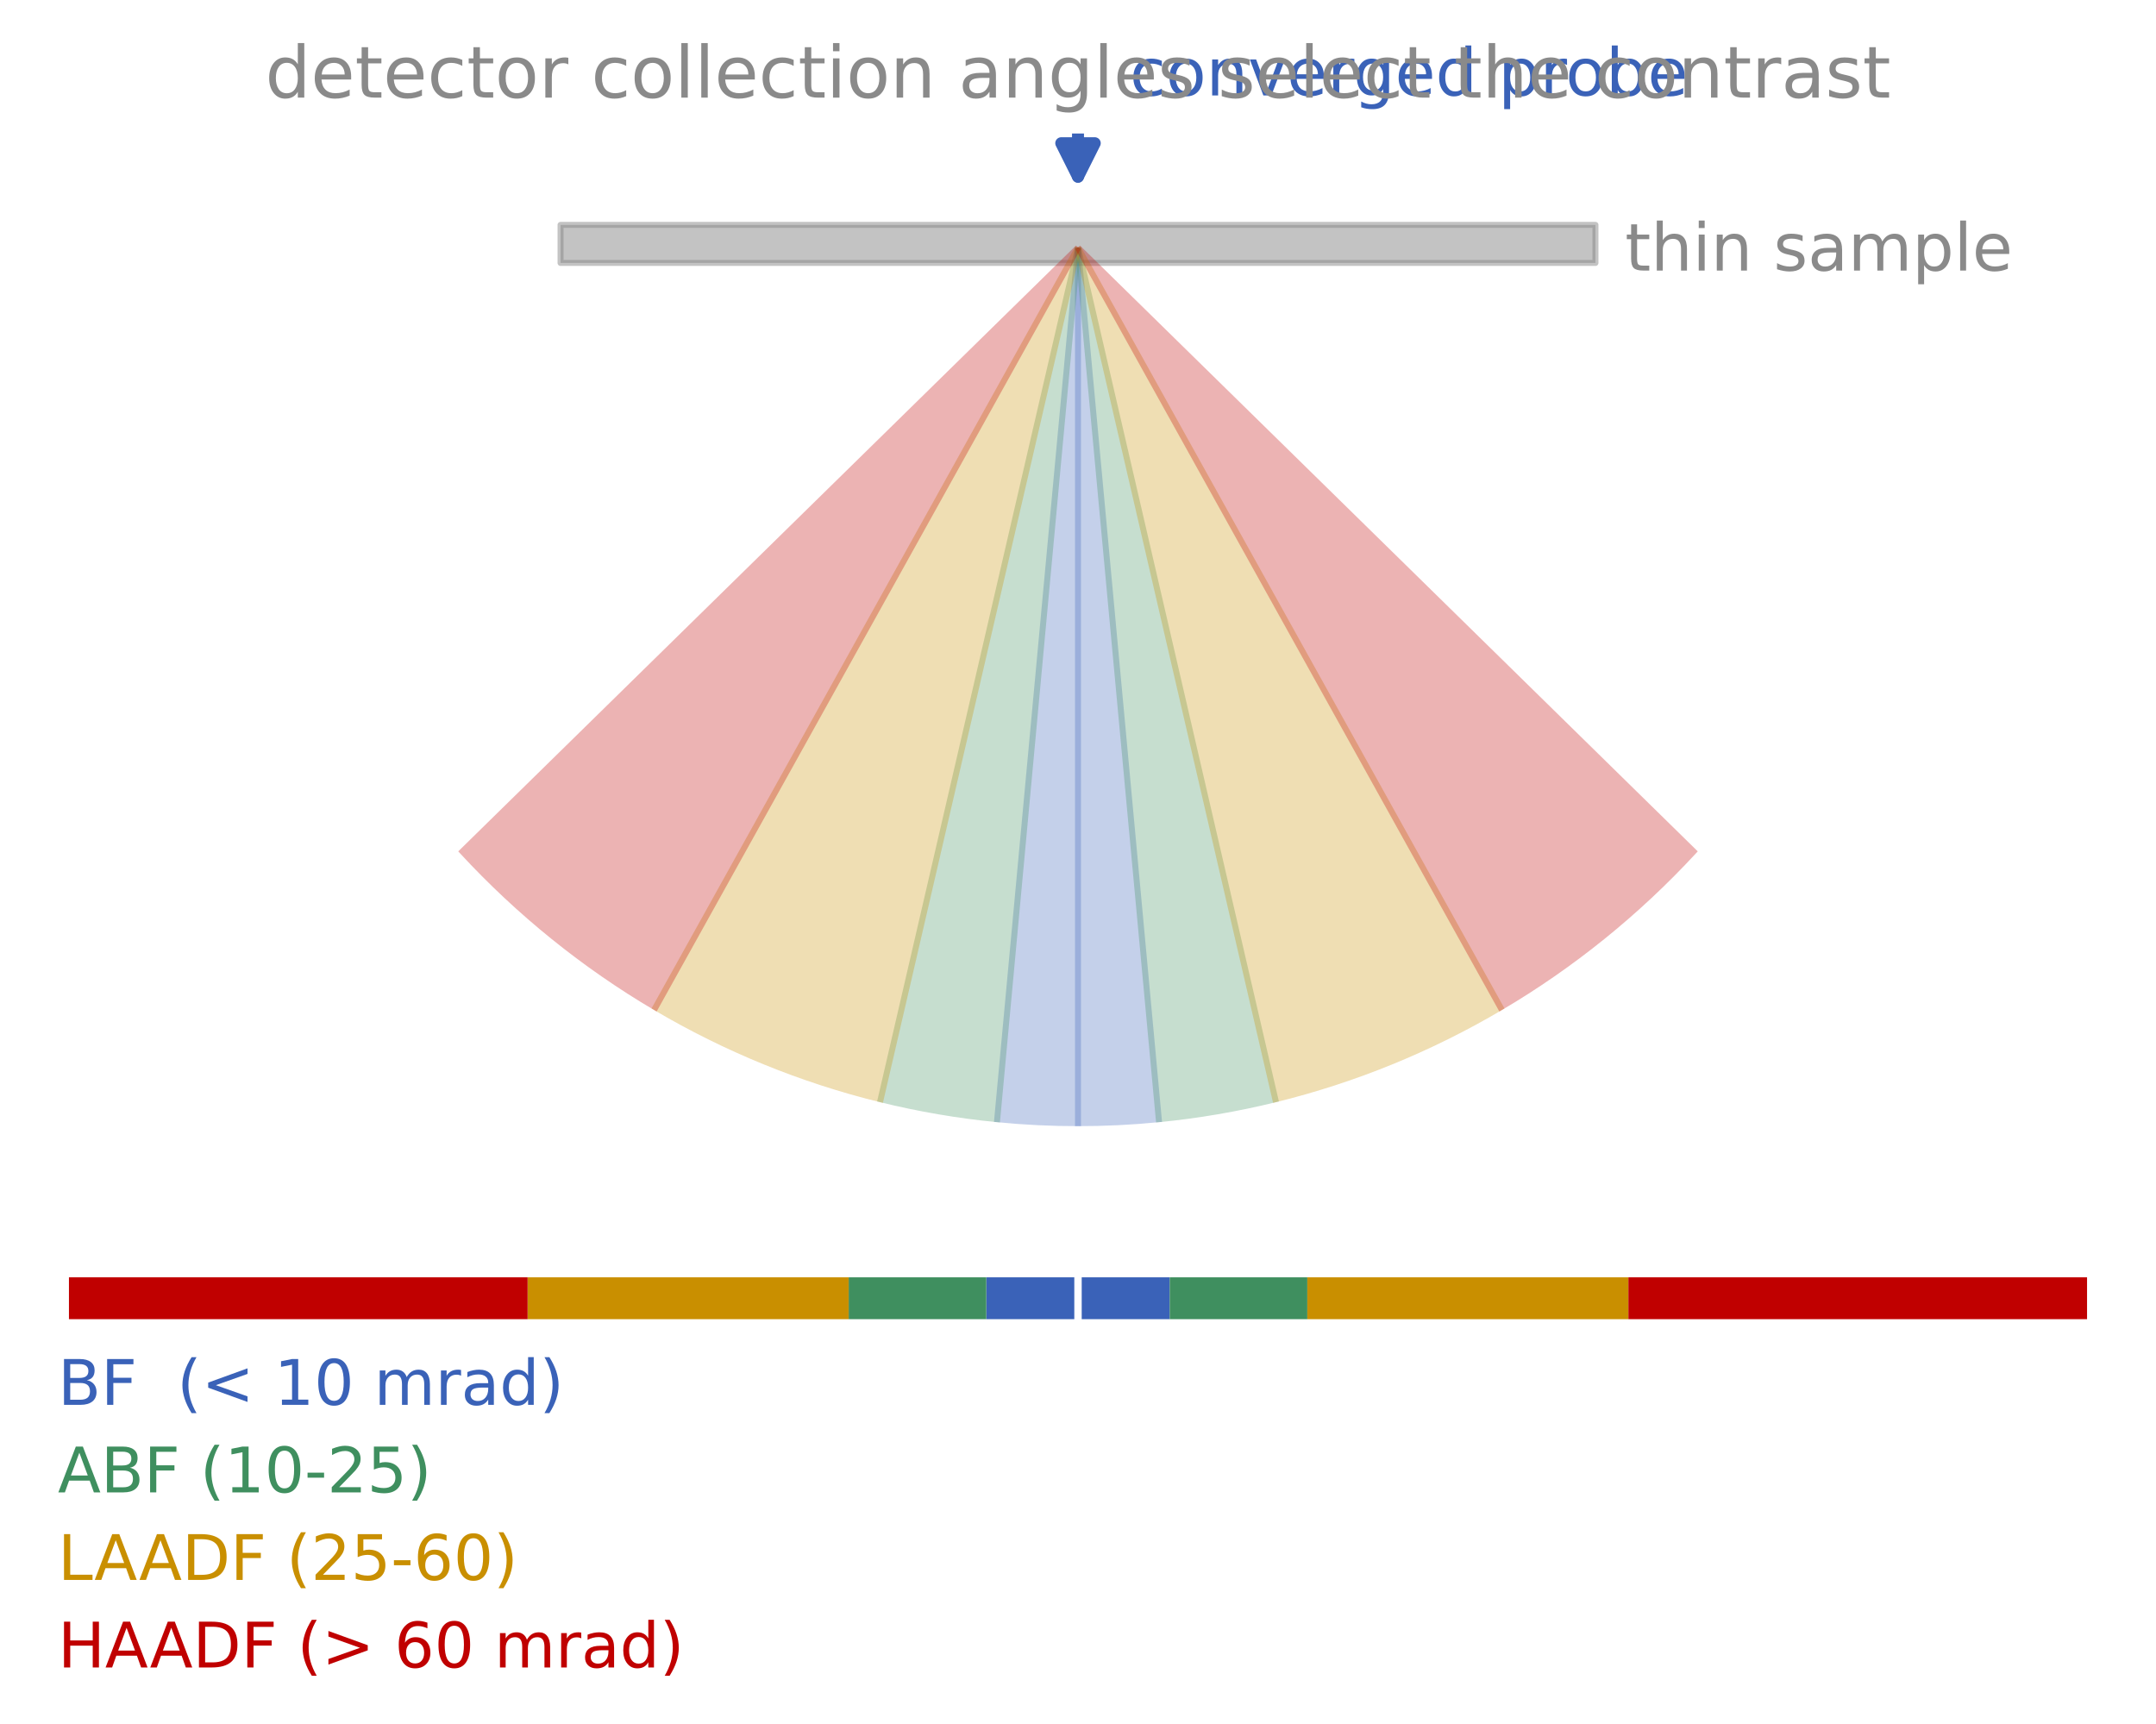
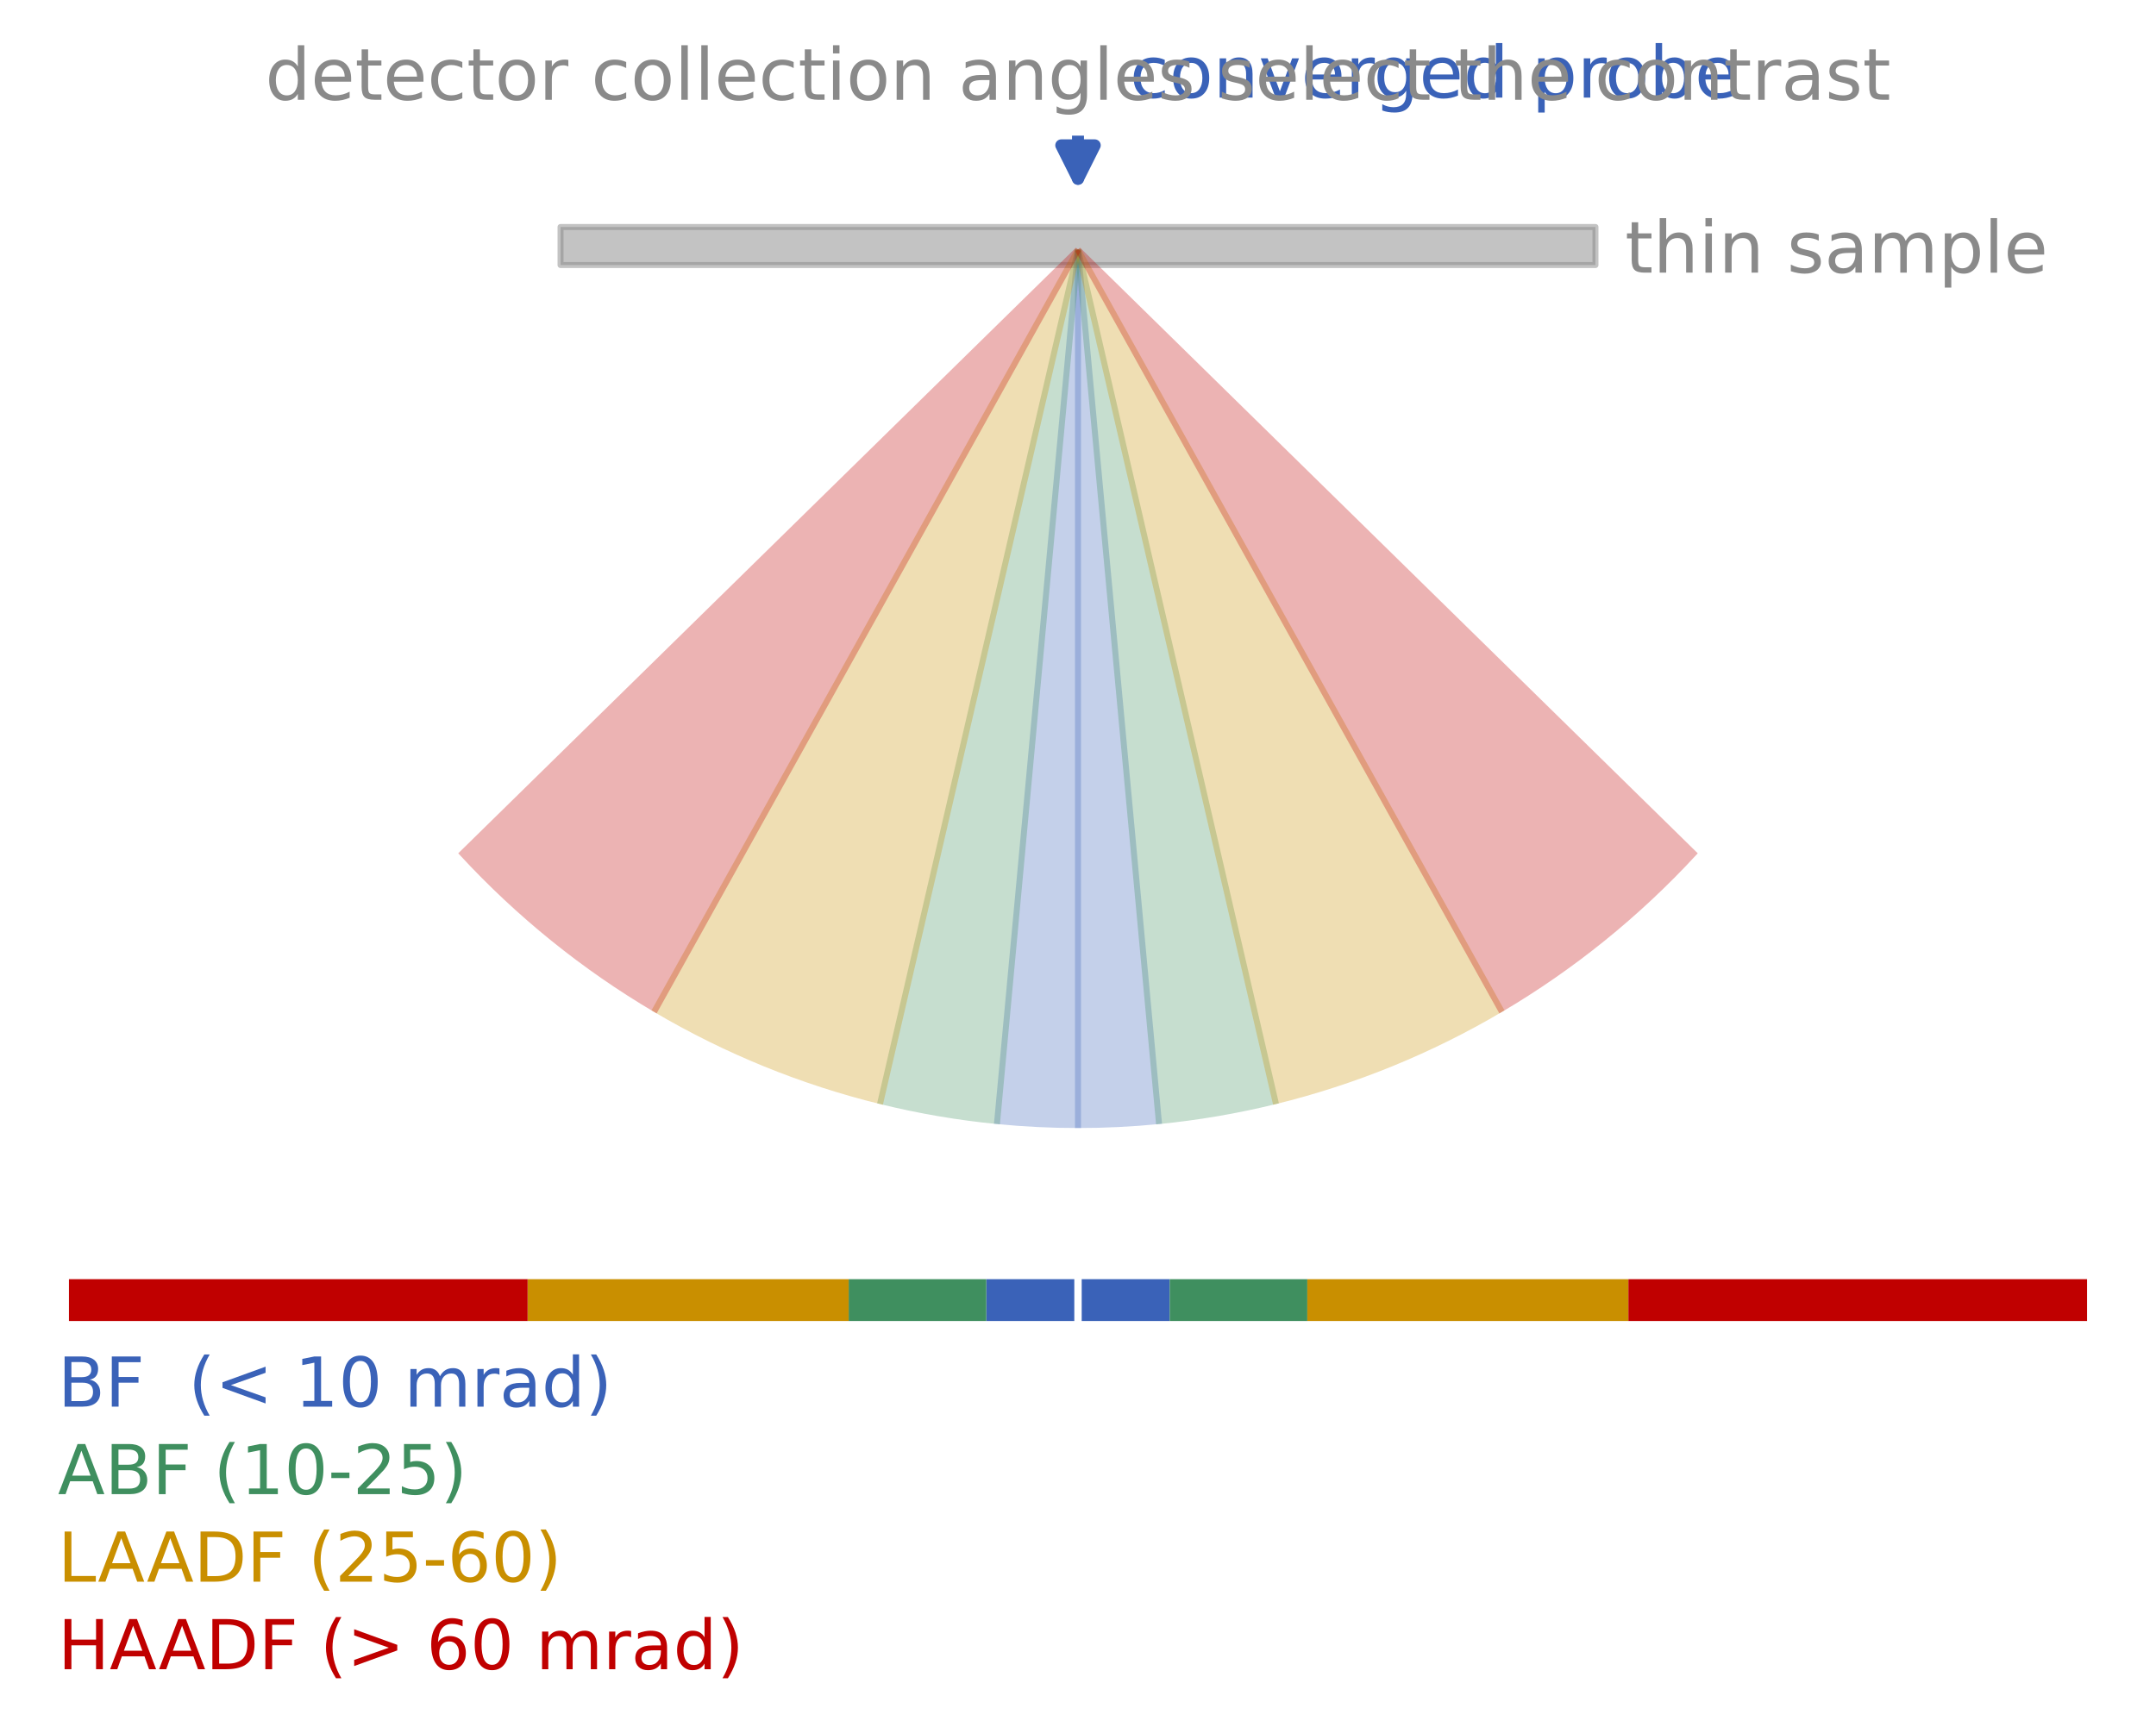
- <svg xmlns="http://www.w3.org/2000/svg" xmlns:xlink="http://www.w3.org/1999/xlink" width="360.36pt" height="288.08pt" viewBox="0 0 360.36 288.08" version="1.1">
+ <svg xmlns="http://www.w3.org/2000/svg" xmlns:xlink="http://www.w3.org/1999/xlink" width="360.36pt" height="288.65pt" viewBox="0 0 360.36 288.65" version="1.1">
  <defs>
    <style type="text/css">*{stroke-linejoin: round; stroke-linecap: butt}</style>
  </defs>
  <g id="figure_1">
    <g id="patch_1">
-       <path d="M 0 288.08  L 360.36 288.08  L 360.36 -0  L 0 -0  L 0 288.08  z " style="fill: none" />
+       <path d="M 0 288.65  L 360.36 288.65  L 360.36 0  L 0 0  L 0 288.65  z " style="fill: none" />
    </g>
    <g id="axes_1">
      <g id="FillBetweenPolyCollection_1">
        <defs>
-           <path id="md87a0984fa" d="M 93.69 -250.494  L 93.69 -244.132  L 266.67 -244.132  L 266.67 -250.494  L 266.67 -250.494  L 93.69 -250.494  z " style="stroke: #888888; stroke-opacity: 0.5" />
+           <path id="maf2d1cd158" d="M 93.69 -250.702  L 93.69 -244.34  L 266.67 -244.34  L 266.67 -250.702  L 266.67 -250.702  L 93.69 -250.702  z " style="stroke: #888888; stroke-opacity: 0.5" />
        </defs>
-         <g clip-path="url(#p19884e300d)">
-           <use xlink:href="#md87a0984fa" x="0" y="288.08" style="fill: #888888; fill-opacity: 0.5; stroke: #888888; stroke-opacity: 0.5" />
+         <g clip-path="url(#paa0870d7b7)">
+           <use xlink:href="#maf2d1cd158" x="0" y="288.65" style="fill: #888888; fill-opacity: 0.5; stroke: #888888; stroke-opacity: 0.5" />
        </g>
      </g>
      <g id="patch_2">
-         <path d="M 180.18 -1.124  Q 180.18 15.324 180.18 29.535  " clip-path="url(#p19884e300d)" style="fill: none; stroke: #3a62b8; stroke-width: 2; stroke-linecap: round" />
-         <path d="M 182.98 23.935  L 180.18 29.535  L 177.38 23.935  z " clip-path="url(#p19884e300d)" style="fill: #3a62b8; stroke: #3a62b8; stroke-width: 2; stroke-linecap: round" />
+         <path d="M 180.18 -0.763  Q 180.18 15.685 180.18 29.897  " clip-path="url(#paa0870d7b7)" style="fill: none; stroke: #3a62b8; stroke-width: 2; stroke-linecap: round" />
+         <path d="M 182.98 24.297  L 180.18 29.897  L 177.38 24.297  z " clip-path="url(#paa0870d7b7)" style="fill: #3a62b8; stroke: #3a62b8; stroke-width: 2; stroke-linecap: round" />
      </g>
      <g id="patch_3">
-         <path d="M 166.678 187.061  C 168.922 187.282 171.17 187.447 173.421 187.558  C 175.673 187.668 177.926 187.723 180.18 187.723  L 180.18 41.403  z " clip-path="url(#p19884e300d)" style="fill: #3a62b8; opacity: 0.3; stroke: #3a62b8; stroke-linejoin: miter" />
+         <path d="M 166.678 187.423  C 168.922 187.644 171.17 187.809 173.421 187.919  C 175.673 188.03 177.926 188.085 180.18 188.085  L 180.18 41.765  z " clip-path="url(#paa0870d7b7)" style="fill: #3a62b8; opacity: 0.3; stroke: #3a62b8; stroke-linejoin: miter" />
      </g>
      <g id="patch_4">
-         <path d="M 180.18 187.723  C 182.434 187.723 184.687 187.668 186.939 187.558  C 189.19 187.447 191.438 187.282 193.682 187.061  L 180.18 41.403  z " clip-path="url(#p19884e300d)" style="fill: #3a62b8; opacity: 0.3; stroke: #3a62b8; stroke-linejoin: miter" />
+         <path d="M 180.18 188.085  C 182.434 188.085 184.687 188.03 186.939 187.919  C 189.19 187.809 191.438 187.644 193.682 187.423  L 180.18 41.765  z " clip-path="url(#paa0870d7b7)" style="fill: #3a62b8; opacity: 0.3; stroke: #3a62b8; stroke-linejoin: miter" />
      </g>
      <g id="patch_5">
-         <path d="M 147.198 183.727  C 150.402 184.514 153.632 185.187 156.882 185.743  C 160.131 186.299 163.399 186.739 166.678 187.061  L 180.18 41.403  z " clip-path="url(#p19884e300d)" style="fill: #3f8f5f; opacity: 0.3; stroke: #3f8f5f; stroke-linejoin: miter" />
+         <path d="M 147.198 184.089  C 150.402 184.876 153.632 185.549 156.882 186.105  C 160.131 186.661 163.399 187.101 166.678 187.423  L 180.18 41.765  z " clip-path="url(#paa0870d7b7)" style="fill: #3f8f5f; opacity: 0.3; stroke: #3f8f5f; stroke-linejoin: miter" />
      </g>
      <g id="patch_6">
-         <path d="M 193.682 187.061  C 196.961 186.739 200.229 186.299 203.478 185.743  C 206.728 185.187 209.958 184.514 213.162 183.727  L 180.18 41.403  z " clip-path="url(#p19884e300d)" style="fill: #3f8f5f; opacity: 0.3; stroke: #3f8f5f; stroke-linejoin: miter" />
+         <path d="M 193.682 187.423  C 196.961 187.101 200.229 186.661 203.478 186.105  C 206.728 185.549 209.958 184.876 213.162 184.089  L 180.18 41.765  z " clip-path="url(#paa0870d7b7)" style="fill: #3f8f5f; opacity: 0.3; stroke: #3f8f5f; stroke-linejoin: miter" />
      </g>
      <g id="patch_7">
-         <path d="M 109.563 168.374  C 115.44 171.84 121.55 174.869 127.847 177.438  C 134.143 180.006 140.61 182.108 147.198 183.727  L 180.18 41.403  z " clip-path="url(#p19884e300d)" style="fill: #c98f00; opacity: 0.3; stroke: #c98f00; stroke-linejoin: miter" />
+         <path d="M 109.563 168.735  C 115.44 172.202 121.55 175.231 127.847 177.799  C 134.143 180.368 140.61 182.47 147.198 184.089  L 180.18 41.765  z " clip-path="url(#paa0870d7b7)" style="fill: #c98f00; opacity: 0.3; stroke: #c98f00; stroke-linejoin: miter" />
      </g>
      <g id="patch_8">
-         <path d="M 213.162 183.727  C 219.75 182.108 226.217 180.006 232.513 177.438  C 238.81 174.869 244.92 171.84 250.797 168.374  L 180.18 41.403  z " clip-path="url(#p19884e300d)" style="fill: #c98f00; opacity: 0.3; stroke: #c98f00; stroke-linejoin: miter" />
+         <path d="M 213.162 184.089  C 219.75 182.47 226.217 180.368 232.513 177.799  C 238.81 175.231 244.92 172.202 250.797 168.735  L 180.18 41.765  z " clip-path="url(#paa0870d7b7)" style="fill: #c98f00; opacity: 0.3; stroke: #c98f00; stroke-linejoin: miter" />
      </g>
      <g id="patch_9">
-         <path d="M 77.287 142.314  C 82.02 147.431 87.106 152.189 92.507 156.549  C 97.907 160.91 103.607 164.861 109.563 168.374  L 180.18 41.403  z " clip-path="url(#p19884e300d)" style="fill: #c00000; opacity: 0.3; stroke: #c00000; stroke-linejoin: miter" />
+         <path d="M 77.287 142.675  C 82.02 147.793 87.106 152.55 92.507 156.911  C 97.907 161.271 103.607 165.223 109.563 168.735  L 180.18 41.765  z " clip-path="url(#paa0870d7b7)" style="fill: #c00000; opacity: 0.3; stroke: #c00000; stroke-linejoin: miter" />
      </g>
      <g id="patch_10">
-         <path d="M 250.797 168.374  C 256.753 164.861 262.453 160.91 267.853 156.549  C 273.254 152.189 278.34 147.431 283.073 142.314  L 180.18 41.403  z " clip-path="url(#p19884e300d)" style="fill: #c00000; opacity: 0.3; stroke: #c00000; stroke-linejoin: miter" />
+         <path d="M 250.797 168.735  C 256.753 165.223 262.453 161.271 267.853 156.911  C 273.254 152.55 278.34 147.793 283.073 142.675  L 180.18 41.765  z " clip-path="url(#paa0870d7b7)" style="fill: #c00000; opacity: 0.3; stroke: #c00000; stroke-linejoin: miter" />
      </g>
      <g id="line2d_1">
-         <path d="M 179.562 216.987  L 164.848 216.987  " clip-path="url(#p19884e300d)" style="fill: none; stroke: #3a62b8; stroke-width: 7" />
+         <path d="M 179.562 217.349  L 164.848 217.349  " clip-path="url(#paa0870d7b7)" style="fill: none; stroke: #3a62b8; stroke-width: 7" />
      </g>
      <g id="line2d_2">
-         <path d="M 180.798 216.987  L 195.512 216.987  " clip-path="url(#p19884e300d)" style="fill: none; stroke: #3a62b8; stroke-width: 7" />
+         <path d="M 180.798 217.349  L 195.512 217.349  " clip-path="url(#paa0870d7b7)" style="fill: none; stroke: #3a62b8; stroke-width: 7" />
      </g>
      <g id="line2d_3">
-         <path d="M 164.848 216.987  L 141.849 216.987  " clip-path="url(#p19884e300d)" style="fill: none; stroke: #3f8f5f; stroke-width: 7" />
+         <path d="M 164.848 217.349  L 141.849 217.349  " clip-path="url(#paa0870d7b7)" style="fill: none; stroke: #3f8f5f; stroke-width: 7" />
      </g>
      <g id="line2d_4">
-         <path d="M 195.512 216.987  L 218.511 216.987  " clip-path="url(#p19884e300d)" style="fill: none; stroke: #3f8f5f; stroke-width: 7" />
+         <path d="M 195.512 217.349  L 218.511 217.349  " clip-path="url(#paa0870d7b7)" style="fill: none; stroke: #3f8f5f; stroke-width: 7" />
      </g>
      <g id="line2d_5">
-         <path d="M 141.849 216.987  L 88.186 216.987  " clip-path="url(#p19884e300d)" style="fill: none; stroke: #c98f00; stroke-width: 7" />
+         <path d="M 141.849 217.349  L 88.186 217.349  " clip-path="url(#paa0870d7b7)" style="fill: none; stroke: #c98f00; stroke-width: 7" />
      </g>
      <g id="line2d_6">
-         <path d="M 218.511 216.987  L 272.174 216.987  " clip-path="url(#p19884e300d)" style="fill: none; stroke: #c98f00; stroke-width: 7" />
+         <path d="M 218.511 217.349  L 272.174 217.349  " clip-path="url(#paa0870d7b7)" style="fill: none; stroke: #c98f00; stroke-width: 7" />
      </g>
      <g id="line2d_7">
-         <path d="M 88.186 216.987  L 11.524 216.987  " clip-path="url(#p19884e300d)" style="fill: none; stroke: #c00000; stroke-width: 7" />
+         <path d="M 88.186 217.349  L 11.524 217.349  " clip-path="url(#paa0870d7b7)" style="fill: none; stroke: #c00000; stroke-width: 7" />
      </g>
      <g id="line2d_8">
-         <path d="M 272.174 216.987  L 348.836 216.987  " clip-path="url(#p19884e300d)" style="fill: none; stroke: #c00000; stroke-width: 7" />
+         <path d="M 272.174 217.349  L 348.836 217.349  " clip-path="url(#paa0870d7b7)" style="fill: none; stroke: #c00000; stroke-width: 7" />
      </g>
      <g id="text_1">
-         <g style="fill: #8a8a8a" transform="translate(271.6123 45.22039) scale(0.11 -0.11)">
+         <g style="fill: #8a8a8a" transform="translate(271.6123 45.58213) scale(0.12 -0.12)">
          <defs>
            <path id="DejaVuSans-74" d="M 1172 4494  L 1172 3500  L 2356 3500  L 2356 3053  L 1172 3053  L 1172 1153  Q 1172 725 1289 603  Q 1406 481 1766 481  L 2356 481  L 2356 0  L 1766 0  Q 1100 0 847 248  Q 594 497 594 1153  L 594 3053  L 172 3053  L 172 3500  L 594 3500  L 594 4494  L 1172 4494  z " transform="scale(0.015625)" />
            <path id="DejaVuSans-68" d="M 3513 2113  L 3513 0  L 2938 0  L 2938 2094  Q 2938 2591 2744 2837  Q 2550 3084 2163 3084  Q 1697 3084 1428 2787  Q 1159 2491 1159 1978  L 1159 0  L 581 0  L 581 4863  L 1159 4863  L 1159 2956  Q 1366 3272 1645 3428  Q 1925 3584 2291 3584  Q 2894 3584 3203 3211  Q 3513 2838 3513 2113  z " transform="scale(0.015625)" />
            <path id="DejaVuSans-69" d="M 603 3500  L 1178 3500  L 1178 0  L 603 0  L 603 3500  z M 603 4863  L 1178 4863  L 1178 4134  L 603 4134  L 603 4863  z " transform="scale(0.015625)" />
            <path id="DejaVuSans-6e" d="M 3513 2113  L 3513 0  L 2938 0  L 2938 2094  Q 2938 2591 2744 2837  Q 2550 3084 2163 3084  Q 1697 3084 1428 2787  Q 1159 2491 1159 1978  L 1159 0  L 581 0  L 581 3500  L 1159 3500  L 1159 2956  Q 1366 3272 1645 3428  Q 1925 3584 2291 3584  Q 2894 3584 3203 3211  Q 3513 2838 3513 2113  z " transform="scale(0.015625)" />
            <path id="DejaVuSans-20" transform="scale(0.015625)" />
            <path id="DejaVuSans-73" d="M 2834 3397  L 2834 2853  Q 2591 2978 2328 3040  Q 2066 3103 1784 3103  Q 1356 3103 1142 2972  Q 928 2841 928 2578  Q 928 2378 1081 2264  Q 1234 2150 1697 2047  L 1894 2003  Q 2506 1872 2764 1633  Q 3022 1394 3022 966  Q 3022 478 2636 193  Q 2250 -91 1575 -91  Q 1294 -91 989 -36  Q 684 19 347 128  L 347 722  Q 666 556 975 473  Q 1284 391 1588 391  Q 1994 391 2212 530  Q 2431 669 2431 922  Q 2431 1156 2273 1281  Q 2116 1406 1581 1522  L 1381 1569  Q 847 1681 609 1914  Q 372 2147 372 2553  Q 372 3047 722 3315  Q 1072 3584 1716 3584  Q 2034 3584 2315 3537  Q 2597 3491 2834 3397  z " transform="scale(0.015625)" />
            <path id="DejaVuSans-61" d="M 2194 1759  Q 1497 1759 1228 1600  Q 959 1441 959 1056  Q 959 750 1161 570  Q 1363 391 1709 391  Q 2188 391 2477 730  Q 2766 1069 2766 1631  L 2766 1759  L 2194 1759  z M 3341 1997  L 3341 0  L 2766 0  L 2766 531  Q 2569 213 2275 61  Q 1981 -91 1556 -91  Q 1019 -91 701 211  Q 384 513 384 1019  Q 384 1609 779 1909  Q 1175 2209 1959 2209  L 2766 2209  L 2766 2266  Q 2766 2663 2505 2880  Q 2244 3097 1772 3097  Q 1472 3097 1187 3025  Q 903 2953 641 2809  L 641 3341  Q 956 3463 1253 3523  Q 1550 3584 1831 3584  Q 2591 3584 2966 3190  Q 3341 2797 3341 1997  z " transform="scale(0.015625)" />
            <path id="DejaVuSans-6d" d="M 3328 2828  Q 3544 3216 3844 3400  Q 4144 3584 4550 3584  Q 5097 3584 5394 3201  Q 5691 2819 5691 2113  L 5691 0  L 5113 0  L 5113 2094  Q 5113 2597 4934 2840  Q 4756 3084 4391 3084  Q 3944 3084 3684 2787  Q 3425 2491 3425 1978  L 3425 0  L 2847 0  L 2847 2094  Q 2847 2600 2669 2842  Q 2491 3084 2119 3084  Q 1678 3084 1418 2786  Q 1159 2488 1159 1978  L 1159 0  L 581 0  L 581 3500  L 1159 3500  L 1159 2956  Q 1356 3278 1631 3431  Q 1906 3584 2284 3584  Q 2666 3584 2933 3390  Q 3200 3197 3328 2828  z " transform="scale(0.015625)" />
            <path id="DejaVuSans-70" d="M 1159 525  L 1159 -1331  L 581 -1331  L 581 3500  L 1159 3500  L 1159 2969  Q 1341 3281 1617 3432  Q 1894 3584 2278 3584  Q 2916 3584 3314 3078  Q 3713 2572 3713 1747  Q 3713 922 3314 415  Q 2916 -91 2278 -91  Q 1894 -91 1617 61  Q 1341 213 1159 525  z M 3116 1747  Q 3116 2381 2855 2742  Q 2594 3103 2138 3103  Q 1681 3103 1420 2742  Q 1159 2381 1159 1747  Q 1159 1113 1420 752  Q 1681 391 2138 391  Q 2594 391 2855 752  Q 3116 1113 3116 1747  z " transform="scale(0.015625)" />
            <path id="DejaVuSans-6c" d="M 603 4863  L 1178 4863  L 1178 0  L 603 0  L 603 4863  z " transform="scale(0.015625)" />
            <path id="DejaVuSans-65" d="M 3597 1894  L 3597 1613  L 953 1613  Q 991 1019 1311 708  Q 1631 397 2203 397  Q 2534 397 2845 478  Q 3156 559 3463 722  L 3463 178  Q 3153 47 2828 -22  Q 2503 -91 2169 -91  Q 1331 -91 842 396  Q 353 884 353 1716  Q 353 2575 817 3079  Q 1281 3584 2069 3584  Q 2775 3584 3186 3129  Q 3597 2675 3597 1894  z M 3022 2063  Q 3016 2534 2758 2815  Q 2500 3097 2075 3097  Q 1594 3097 1305 2825  Q 1016 2553 972 2059  L 3022 2063  z " transform="scale(0.015625)" />
          </defs>
          <use xlink:href="#DejaVuSans-74" />
          <use xlink:href="#DejaVuSans-68" transform="translate(39.20898 0)" />
          <use xlink:href="#DejaVuSans-69" transform="translate(102.5879 0)" />
          <use xlink:href="#DejaVuSans-6e" transform="translate(130.3711 0)" />
          <use xlink:href="#DejaVuSans-20" transform="translate(193.75 0)" />
          <use xlink:href="#DejaVuSans-73" transform="translate(225.5371 0)" />
          <use xlink:href="#DejaVuSans-61" transform="translate(277.6367 0)" />
          <use xlink:href="#DejaVuSans-6d" transform="translate(338.916 0)" />
          <use xlink:href="#DejaVuSans-70" transform="translate(436.3281 0)" />
          <use xlink:href="#DejaVuSans-6c" transform="translate(499.8047 0)" />
          <use xlink:href="#DejaVuSans-65" transform="translate(527.5879 0)" />
        </g>
      </g>
      <g id="text_2">
-         <g style="fill: #3a62b8" transform="translate(9.671143 234.8002) scale(0.105 -0.105)">
+         <g style="fill: #3a62b8" transform="translate(9.671143 235.162) scale(0.115 -0.115)">
          <defs>
            <path id="DejaVuSans-42" d="M 1259 2228  L 1259 519  L 2272 519  Q 2781 519 3026 730  Q 3272 941 3272 1375  Q 3272 1813 3026 2020  Q 2781 2228 2272 2228  L 1259 2228  z M 1259 4147  L 1259 2741  L 2194 2741  Q 2656 2741 2882 2914  Q 3109 3088 3109 3444  Q 3109 3797 2882 3972  Q 2656 4147 2194 4147  L 1259 4147  z M 628 4666  L 2241 4666  Q 2963 4666 3353 4366  Q 3744 4066 3744 3513  Q 3744 3084 3544 2831  Q 3344 2578 2956 2516  Q 3422 2416 3680 2098  Q 3938 1781 3938 1306  Q 3938 681 3513 340  Q 3088 0 2303 0  L 628 0  L 628 4666  z " transform="scale(0.015625)" />
            <path id="DejaVuSans-46" d="M 628 4666  L 3309 4666  L 3309 4134  L 1259 4134  L 1259 2759  L 3109 2759  L 3109 2228  L 1259 2228  L 1259 0  L 628 0  L 628 4666  z " transform="scale(0.015625)" />
            <path id="DejaVuSans-28" d="M 1984 4856  Q 1566 4138 1362 3434  Q 1159 2731 1159 2009  Q 1159 1288 1364 580  Q 1569 -128 1984 -844  L 1484 -844  Q 1016 -109 783 600  Q 550 1309 550 2009  Q 550 2706 781 3412  Q 1013 4119 1484 4856  L 1984 4856  z " transform="scale(0.015625)" />
            <path id="DejaVuSans-3c" d="M 4684 3150  L 1459 2003  L 4684 863  L 4684 294  L 678 1747  L 678 2266  L 4684 3719  L 4684 3150  z " transform="scale(0.015625)" />
            <path id="DejaVuSans-31" d="M 794 531  L 1825 531  L 1825 4091  L 703 3866  L 703 4441  L 1819 4666  L 2450 4666  L 2450 531  L 3481 531  L 3481 0  L 794 0  L 794 531  z " transform="scale(0.015625)" />
            <path id="DejaVuSans-30" d="M 2034 4250  Q 1547 4250 1301 3770  Q 1056 3291 1056 2328  Q 1056 1369 1301 889  Q 1547 409 2034 409  Q 2525 409 2770 889  Q 3016 1369 3016 2328  Q 3016 3291 2770 3770  Q 2525 4250 2034 4250  z M 2034 4750  Q 2819 4750 3233 4129  Q 3647 3509 3647 2328  Q 3647 1150 3233 529  Q 2819 -91 2034 -91  Q 1250 -91 836 529  Q 422 1150 422 2328  Q 422 3509 836 4129  Q 1250 4750 2034 4750  z " transform="scale(0.015625)" />
            <path id="DejaVuSans-72" d="M 2631 2963  Q 2534 3019 2420 3045  Q 2306 3072 2169 3072  Q 1681 3072 1420 2755  Q 1159 2438 1159 1844  L 1159 0  L 581 0  L 581 3500  L 1159 3500  L 1159 2956  Q 1341 3275 1631 3429  Q 1922 3584 2338 3584  Q 2397 3584 2469 3576  Q 2541 3569 2628 3553  L 2631 2963  z " transform="scale(0.015625)" />
            <path id="DejaVuSans-64" d="M 2906 2969  L 2906 4863  L 3481 4863  L 3481 0  L 2906 0  L 2906 525  Q 2725 213 2448 61  Q 2172 -91 1784 -91  Q 1150 -91 751 415  Q 353 922 353 1747  Q 353 2572 751 3078  Q 1150 3584 1784 3584  Q 2172 3584 2448 3432  Q 2725 3281 2906 2969  z M 947 1747  Q 947 1113 1208 752  Q 1469 391 1925 391  Q 2381 391 2643 752  Q 2906 1113 2906 1747  Q 2906 2381 2643 2742  Q 2381 3103 1925 3103  Q 1469 3103 1208 2742  Q 947 2381 947 1747  z " transform="scale(0.015625)" />
            <path id="DejaVuSans-29" d="M 513 4856  L 1013 4856  Q 1481 4119 1714 3412  Q 1947 2706 1947 2009  Q 1947 1309 1714 600  Q 1481 -109 1013 -844  L 513 -844  Q 928 -128 1133 580  Q 1338 1288 1338 2009  Q 1338 2731 1133 3434  Q 928 4138 513 4856  z " transform="scale(0.015625)" />
          </defs>
          <use xlink:href="#DejaVuSans-42" />
          <use xlink:href="#DejaVuSans-46" transform="translate(68.60352 0)" />
          <use xlink:href="#DejaVuSans-20" transform="translate(126.123 0)" />
          <use xlink:href="#DejaVuSans-20" transform="translate(157.9102 0)" />
          <use xlink:href="#DejaVuSans-28" transform="translate(189.6973 0)" />
          <use xlink:href="#DejaVuSans-3c" transform="translate(228.7109 0)" />
          <use xlink:href="#DejaVuSans-20" transform="translate(312.5 0)" />
          <use xlink:href="#DejaVuSans-31" transform="translate(344.2871 0)" />
          <use xlink:href="#DejaVuSans-30" transform="translate(407.9102 0)" />
          <use xlink:href="#DejaVuSans-20" transform="translate(471.5332 0)" />
          <use xlink:href="#DejaVuSans-6d" transform="translate(503.3203 0)" />
          <use xlink:href="#DejaVuSans-72" transform="translate(600.7324 0)" />
          <use xlink:href="#DejaVuSans-61" transform="translate(641.8457 0)" />
          <use xlink:href="#DejaVuSans-64" transform="translate(703.125 0)" />
          <use xlink:href="#DejaVuSans-29" transform="translate(766.6016 0)" />
        </g>
      </g>
      <g id="text_3">
-         <g style="fill: #3f8f5f" transform="translate(9.671143 249.4322) scale(0.105 -0.105)">
+         <g style="fill: #3f8f5f" transform="translate(9.671143 249.794) scale(0.115 -0.115)">
          <defs>
            <path id="DejaVuSans-41" d="M 2188 4044  L 1331 1722  L 3047 1722  L 2188 4044  z M 1831 4666  L 2547 4666  L 4325 0  L 3669 0  L 3244 1197  L 1141 1197  L 716 0  L 50 0  L 1831 4666  z " transform="scale(0.015625)" />
            <path id="DejaVuSans-2d" d="M 313 2009  L 1997 2009  L 1997 1497  L 313 1497  L 313 2009  z " transform="scale(0.015625)" />
            <path id="DejaVuSans-32" d="M 1228 531  L 3431 531  L 3431 0  L 469 0  L 469 531  Q 828 903 1448 1529  Q 2069 2156 2228 2338  Q 2531 2678 2651 2914  Q 2772 3150 2772 3378  Q 2772 3750 2511 3984  Q 2250 4219 1831 4219  Q 1534 4219 1204 4116  Q 875 4013 500 3803  L 500 4441  Q 881 4594 1212 4672  Q 1544 4750 1819 4750  Q 2544 4750 2975 4387  Q 3406 4025 3406 3419  Q 3406 3131 3298 2873  Q 3191 2616 2906 2266  Q 2828 2175 2409 1742  Q 1991 1309 1228 531  z " transform="scale(0.015625)" />
            <path id="DejaVuSans-35" d="M 691 4666  L 3169 4666  L 3169 4134  L 1269 4134  L 1269 2991  Q 1406 3038 1543 3061  Q 1681 3084 1819 3084  Q 2600 3084 3056 2656  Q 3513 2228 3513 1497  Q 3513 744 3044 326  Q 2575 -91 1722 -91  Q 1428 -91 1123 -41  Q 819 9 494 109  L 494 744  Q 775 591 1075 516  Q 1375 441 1709 441  Q 2250 441 2565 725  Q 2881 1009 2881 1497  Q 2881 1984 2565 2268  Q 2250 2553 1709 2553  Q 1456 2553 1204 2497  Q 953 2441 691 2322  L 691 4666  z " transform="scale(0.015625)" />
          </defs>
          <use xlink:href="#DejaVuSans-41" />
          <use xlink:href="#DejaVuSans-42" transform="translate(68.4082 0)" />
          <use xlink:href="#DejaVuSans-46" transform="translate(137.0117 0)" />
          <use xlink:href="#DejaVuSans-20" transform="translate(194.5312 0)" />
          <use xlink:href="#DejaVuSans-28" transform="translate(226.3184 0)" />
          <use xlink:href="#DejaVuSans-31" transform="translate(265.332 0)" />
          <use xlink:href="#DejaVuSans-30" transform="translate(328.9551 0)" />
          <use xlink:href="#DejaVuSans-2d" transform="translate(392.5781 0)" />
          <use xlink:href="#DejaVuSans-32" transform="translate(428.6621 0)" />
          <use xlink:href="#DejaVuSans-35" transform="translate(492.2852 0)" />
          <use xlink:href="#DejaVuSans-29" transform="translate(555.9082 0)" />
        </g>
      </g>
      <g id="text_4">
-         <g style="fill: #c98f00" transform="translate(9.671143 264.0642) scale(0.105 -0.105)">
+         <g style="fill: #c98f00" transform="translate(9.671143 264.426) scale(0.115 -0.115)">
          <defs>
            <path id="DejaVuSans-4c" d="M 628 4666  L 1259 4666  L 1259 531  L 3531 531  L 3531 0  L 628 0  L 628 4666  z " transform="scale(0.015625)" />
            <path id="DejaVuSans-44" d="M 1259 4147  L 1259 519  L 2022 519  Q 2988 519 3436 956  Q 3884 1394 3884 2338  Q 3884 3275 3436 3711  Q 2988 4147 2022 4147  L 1259 4147  z M 628 4666  L 1925 4666  Q 3281 4666 3915 4102  Q 4550 3538 4550 2338  Q 4550 1131 3912 565  Q 3275 0 1925 0  L 628 0  L 628 4666  z " transform="scale(0.015625)" />
            <path id="DejaVuSans-36" d="M 2113 2584  Q 1688 2584 1439 2293  Q 1191 2003 1191 1497  Q 1191 994 1439 701  Q 1688 409 2113 409  Q 2538 409 2786 701  Q 3034 994 3034 1497  Q 3034 2003 2786 2293  Q 2538 2584 2113 2584  z M 3366 4563  L 3366 3988  Q 3128 4100 2886 4159  Q 2644 4219 2406 4219  Q 1781 4219 1451 3797  Q 1122 3375 1075 2522  Q 1259 2794 1537 2939  Q 1816 3084 2150 3084  Q 2853 3084 3261 2657  Q 3669 2231 3669 1497  Q 3669 778 3244 343  Q 2819 -91 2113 -91  Q 1303 -91 875 529  Q 447 1150 447 2328  Q 447 3434 972 4092  Q 1497 4750 2381 4750  Q 2619 4750 2861 4703  Q 3103 4656 3366 4563  z " transform="scale(0.015625)" />
          </defs>
          <use xlink:href="#DejaVuSans-4c" />
          <use xlink:href="#DejaVuSans-41" transform="translate(57.96289 0)" />
          <use xlink:href="#DejaVuSans-41" transform="translate(129.1211 0)" />
          <use xlink:href="#DejaVuSans-44" transform="translate(197.5293 0)" />
          <use xlink:href="#DejaVuSans-46" transform="translate(274.5312 0)" />
          <use xlink:href="#DejaVuSans-20" transform="translate(332.0508 0)" />
          <use xlink:href="#DejaVuSans-28" transform="translate(363.8379 0)" />
          <use xlink:href="#DejaVuSans-32" transform="translate(402.8516 0)" />
          <use xlink:href="#DejaVuSans-35" transform="translate(466.4746 0)" />
          <use xlink:href="#DejaVuSans-2d" transform="translate(530.0977 0)" />
          <use xlink:href="#DejaVuSans-36" transform="translate(566.1816 0)" />
          <use xlink:href="#DejaVuSans-30" transform="translate(629.8047 0)" />
          <use xlink:href="#DejaVuSans-29" transform="translate(693.4277 0)" />
        </g>
      </g>
      <g id="text_5">
-         <g style="fill: #c00000" transform="translate(9.671143 278.6962) scale(0.105 -0.105)">
+         <g style="fill: #c00000" transform="translate(9.671143 279.058) scale(0.115 -0.115)">
          <defs>
            <path id="DejaVuSans-48" d="M 628 4666  L 1259 4666  L 1259 2753  L 3553 2753  L 3553 4666  L 4184 4666  L 4184 0  L 3553 0  L 3553 2222  L 1259 2222  L 1259 0  L 628 0  L 628 4666  z " transform="scale(0.015625)" />
            <path id="DejaVuSans-3e" d="M 678 3150  L 678 3719  L 4684 2266  L 4684 1747  L 678 294  L 678 863  L 3897 2003  L 678 3150  z " transform="scale(0.015625)" />
          </defs>
          <use xlink:href="#DejaVuSans-48" />
          <use xlink:href="#DejaVuSans-41" transform="translate(75.19531 0)" />
          <use xlink:href="#DejaVuSans-41" transform="translate(146.3535 0)" />
          <use xlink:href="#DejaVuSans-44" transform="translate(214.7617 0)" />
          <use xlink:href="#DejaVuSans-46" transform="translate(291.7637 0)" />
          <use xlink:href="#DejaVuSans-20" transform="translate(349.2832 0)" />
          <use xlink:href="#DejaVuSans-28" transform="translate(381.0703 0)" />
          <use xlink:href="#DejaVuSans-3e" transform="translate(420.084 0)" />
          <use xlink:href="#DejaVuSans-20" transform="translate(503.873 0)" />
          <use xlink:href="#DejaVuSans-36" transform="translate(535.6602 0)" />
          <use xlink:href="#DejaVuSans-30" transform="translate(599.2832 0)" />
          <use xlink:href="#DejaVuSans-20" transform="translate(662.9062 0)" />
          <use xlink:href="#DejaVuSans-6d" transform="translate(694.6934 0)" />
          <use xlink:href="#DejaVuSans-72" transform="translate(792.1055 0)" />
          <use xlink:href="#DejaVuSans-61" transform="translate(833.2188 0)" />
          <use xlink:href="#DejaVuSans-64" transform="translate(894.498 0)" />
          <use xlink:href="#DejaVuSans-29" transform="translate(957.9746 0)" />
        </g>
      </g>
      <g id="text_6">
-         <g style="fill: #3a62b8" transform="translate(188.829 15.95638) scale(0.11 -0.11)">
+         <g style="fill: #3a62b8" transform="translate(188.829 16.31812) scale(0.12 -0.12)">
          <defs>
            <path id="DejaVuSans-63" d="M 3122 3366  L 3122 2828  Q 2878 2963 2633 3030  Q 2388 3097 2138 3097  Q 1578 3097 1268 2742  Q 959 2388 959 1747  Q 959 1106 1268 751  Q 1578 397 2138 397  Q 2388 397 2633 464  Q 2878 531 3122 666  L 3122 134  Q 2881 22 2623 -34  Q 2366 -91 2075 -91  Q 1284 -91 818 406  Q 353 903 353 1747  Q 353 2603 823 3093  Q 1294 3584 2113 3584  Q 2378 3584 2631 3529  Q 2884 3475 3122 3366  z " transform="scale(0.015625)" />
            <path id="DejaVuSans-6f" d="M 1959 3097  Q 1497 3097 1228 2736  Q 959 2375 959 1747  Q 959 1119 1226 758  Q 1494 397 1959 397  Q 2419 397 2687 759  Q 2956 1122 2956 1747  Q 2956 2369 2687 2733  Q 2419 3097 1959 3097  z M 1959 3584  Q 2709 3584 3137 3096  Q 3566 2609 3566 1747  Q 3566 888 3137 398  Q 2709 -91 1959 -91  Q 1206 -91 779 398  Q 353 888 353 1747  Q 353 2609 779 3096  Q 1206 3584 1959 3584  z " transform="scale(0.015625)" />
            <path id="DejaVuSans-76" d="M 191 3500  L 800 3500  L 1894 563  L 2988 3500  L 3597 3500  L 2284 0  L 1503 0  L 191 3500  z " transform="scale(0.015625)" />
            <path id="DejaVuSans-67" d="M 2906 1791  Q 2906 2416 2648 2759  Q 2391 3103 1925 3103  Q 1463 3103 1205 2759  Q 947 2416 947 1791  Q 947 1169 1205 825  Q 1463 481 1925 481  Q 2391 481 2648 825  Q 2906 1169 2906 1791  z M 3481 434  Q 3481 -459 3084 -895  Q 2688 -1331 1869 -1331  Q 1566 -1331 1297 -1286  Q 1028 -1241 775 -1147  L 775 -588  Q 1028 -725 1275 -790  Q 1522 -856 1778 -856  Q 2344 -856 2625 -561  Q 2906 -266 2906 331  L 2906 616  Q 2728 306 2450 153  Q 2172 0 1784 0  Q 1141 0 747 490  Q 353 981 353 1791  Q 353 2603 747 3093  Q 1141 3584 1784 3584  Q 2172 3584 2450 3431  Q 2728 3278 2906 2969  L 2906 3500  L 3481 3500  L 3481 434  z " transform="scale(0.015625)" />
            <path id="DejaVuSans-62" d="M 3116 1747  Q 3116 2381 2855 2742  Q 2594 3103 2138 3103  Q 1681 3103 1420 2742  Q 1159 2381 1159 1747  Q 1159 1113 1420 752  Q 1681 391 2138 391  Q 2594 391 2855 752  Q 3116 1113 3116 1747  z M 1159 2969  Q 1341 3281 1617 3432  Q 1894 3584 2278 3584  Q 2916 3584 3314 3078  Q 3713 2572 3713 1747  Q 3713 922 3314 415  Q 2916 -91 2278 -91  Q 1894 -91 1617 61  Q 1341 213 1159 525  L 1159 0  L 581 0  L 581 4863  L 1159 4863  L 1159 2969  z " transform="scale(0.015625)" />
          </defs>
          <use xlink:href="#DejaVuSans-63" />
          <use xlink:href="#DejaVuSans-6f" transform="translate(54.98047 0)" />
          <use xlink:href="#DejaVuSans-6e" transform="translate(116.1621 0)" />
          <use xlink:href="#DejaVuSans-76" transform="translate(179.541 0)" />
          <use xlink:href="#DejaVuSans-65" transform="translate(238.7207 0)" />
          <use xlink:href="#DejaVuSans-72" transform="translate(300.2441 0)" />
          <use xlink:href="#DejaVuSans-67" transform="translate(339.6074 0)" />
          <use xlink:href="#DejaVuSans-65" transform="translate(403.084 0)" />
          <use xlink:href="#DejaVuSans-64" transform="translate(464.6074 0)" />
          <use xlink:href="#DejaVuSans-20" transform="translate(528.084 0)" />
          <use xlink:href="#DejaVuSans-70" transform="translate(559.8711 0)" />
          <use xlink:href="#DejaVuSans-72" transform="translate(623.3477 0)" />
          <use xlink:href="#DejaVuSans-6f" transform="translate(662.2109 0)" />
          <use xlink:href="#DejaVuSans-62" transform="translate(723.3926 0)" />
          <use xlink:href="#DejaVuSans-65" transform="translate(786.8691 0)" />
        </g>
      </g>
      <g id="text_7">
-         <g style="fill: #8a8a8a" transform="translate(44.33062 16.31812) scale(0.12 -0.12)">
+         <g style="fill: #8a8a8a" transform="translate(44.33062 16.67986) scale(0.12 -0.12)">
          <use xlink:href="#DejaVuSans-64" />
          <use xlink:href="#DejaVuSans-65" transform="translate(63.47656 0)" />
          <use xlink:href="#DejaVuSans-74" transform="translate(125 0)" />
          <use xlink:href="#DejaVuSans-65" transform="translate(164.209 0)" />
          <use xlink:href="#DejaVuSans-63" transform="translate(225.7324 0)" />
          <use xlink:href="#DejaVuSans-74" transform="translate(280.7129 0)" />
          <use xlink:href="#DejaVuSans-6f" transform="translate(319.9219 0)" />
          <use xlink:href="#DejaVuSans-72" transform="translate(381.1035 0)" />
          <use xlink:href="#DejaVuSans-20" transform="translate(422.2168 0)" />
          <use xlink:href="#DejaVuSans-63" transform="translate(454.0039 0)" />
          <use xlink:href="#DejaVuSans-6f" transform="translate(508.9844 0)" />
          <use xlink:href="#DejaVuSans-6c" transform="translate(570.166 0)" />
          <use xlink:href="#DejaVuSans-6c" transform="translate(597.9492 0)" />
          <use xlink:href="#DejaVuSans-65" transform="translate(625.7324 0)" />
          <use xlink:href="#DejaVuSans-63" transform="translate(687.2559 0)" />
          <use xlink:href="#DejaVuSans-74" transform="translate(742.2363 0)" />
          <use xlink:href="#DejaVuSans-69" transform="translate(781.4453 0)" />
          <use xlink:href="#DejaVuSans-6f" transform="translate(809.2285 0)" />
          <use xlink:href="#DejaVuSans-6e" transform="translate(870.4102 0)" />
          <use xlink:href="#DejaVuSans-20" transform="translate(933.7891 0)" />
          <use xlink:href="#DejaVuSans-61" transform="translate(965.5762 0)" />
          <use xlink:href="#DejaVuSans-6e" transform="translate(1026.855 0)" />
          <use xlink:href="#DejaVuSans-67" transform="translate(1090.234 0)" />
          <use xlink:href="#DejaVuSans-6c" transform="translate(1153.711 0)" />
          <use xlink:href="#DejaVuSans-65" transform="translate(1181.494 0)" />
          <use xlink:href="#DejaVuSans-73" transform="translate(1243.018 0)" />
          <use xlink:href="#DejaVuSans-20" transform="translate(1295.117 0)" />
          <use xlink:href="#DejaVuSans-73" transform="translate(1326.904 0)" />
          <use xlink:href="#DejaVuSans-65" transform="translate(1379.004 0)" />
          <use xlink:href="#DejaVuSans-6c" transform="translate(1440.527 0)" />
          <use xlink:href="#DejaVuSans-65" transform="translate(1468.311 0)" />
          <use xlink:href="#DejaVuSans-63" transform="translate(1529.834 0)" />
          <use xlink:href="#DejaVuSans-74" transform="translate(1584.814 0)" />
          <use xlink:href="#DejaVuSans-20" transform="translate(1624.023 0)" />
          <use xlink:href="#DejaVuSans-74" transform="translate(1655.811 0)" />
          <use xlink:href="#DejaVuSans-68" transform="translate(1695.02 0)" />
          <use xlink:href="#DejaVuSans-65" transform="translate(1758.398 0)" />
          <use xlink:href="#DejaVuSans-20" transform="translate(1819.922 0)" />
          <use xlink:href="#DejaVuSans-63" transform="translate(1851.709 0)" />
          <use xlink:href="#DejaVuSans-6f" transform="translate(1906.689 0)" />
          <use xlink:href="#DejaVuSans-6e" transform="translate(1967.871 0)" />
          <use xlink:href="#DejaVuSans-74" transform="translate(2031.25 0)" />
          <use xlink:href="#DejaVuSans-72" transform="translate(2070.459 0)" />
          <use xlink:href="#DejaVuSans-61" transform="translate(2111.572 0)" />
          <use xlink:href="#DejaVuSans-73" transform="translate(2172.852 0)" />
          <use xlink:href="#DejaVuSans-74" transform="translate(2224.951 0)" />
        </g>
      </g>
    </g>
  </g>
  <defs>
-     <clipPath id="p19884e300d">
-       <rect x="7.2" y="22.318" width="345.96" height="254.47" />
+     <clipPath id="paa0870d7b7">
+       <rect x="7.2" y="22.68" width="345.96" height="254.47" />
    </clipPath>
  </defs>
</svg>
